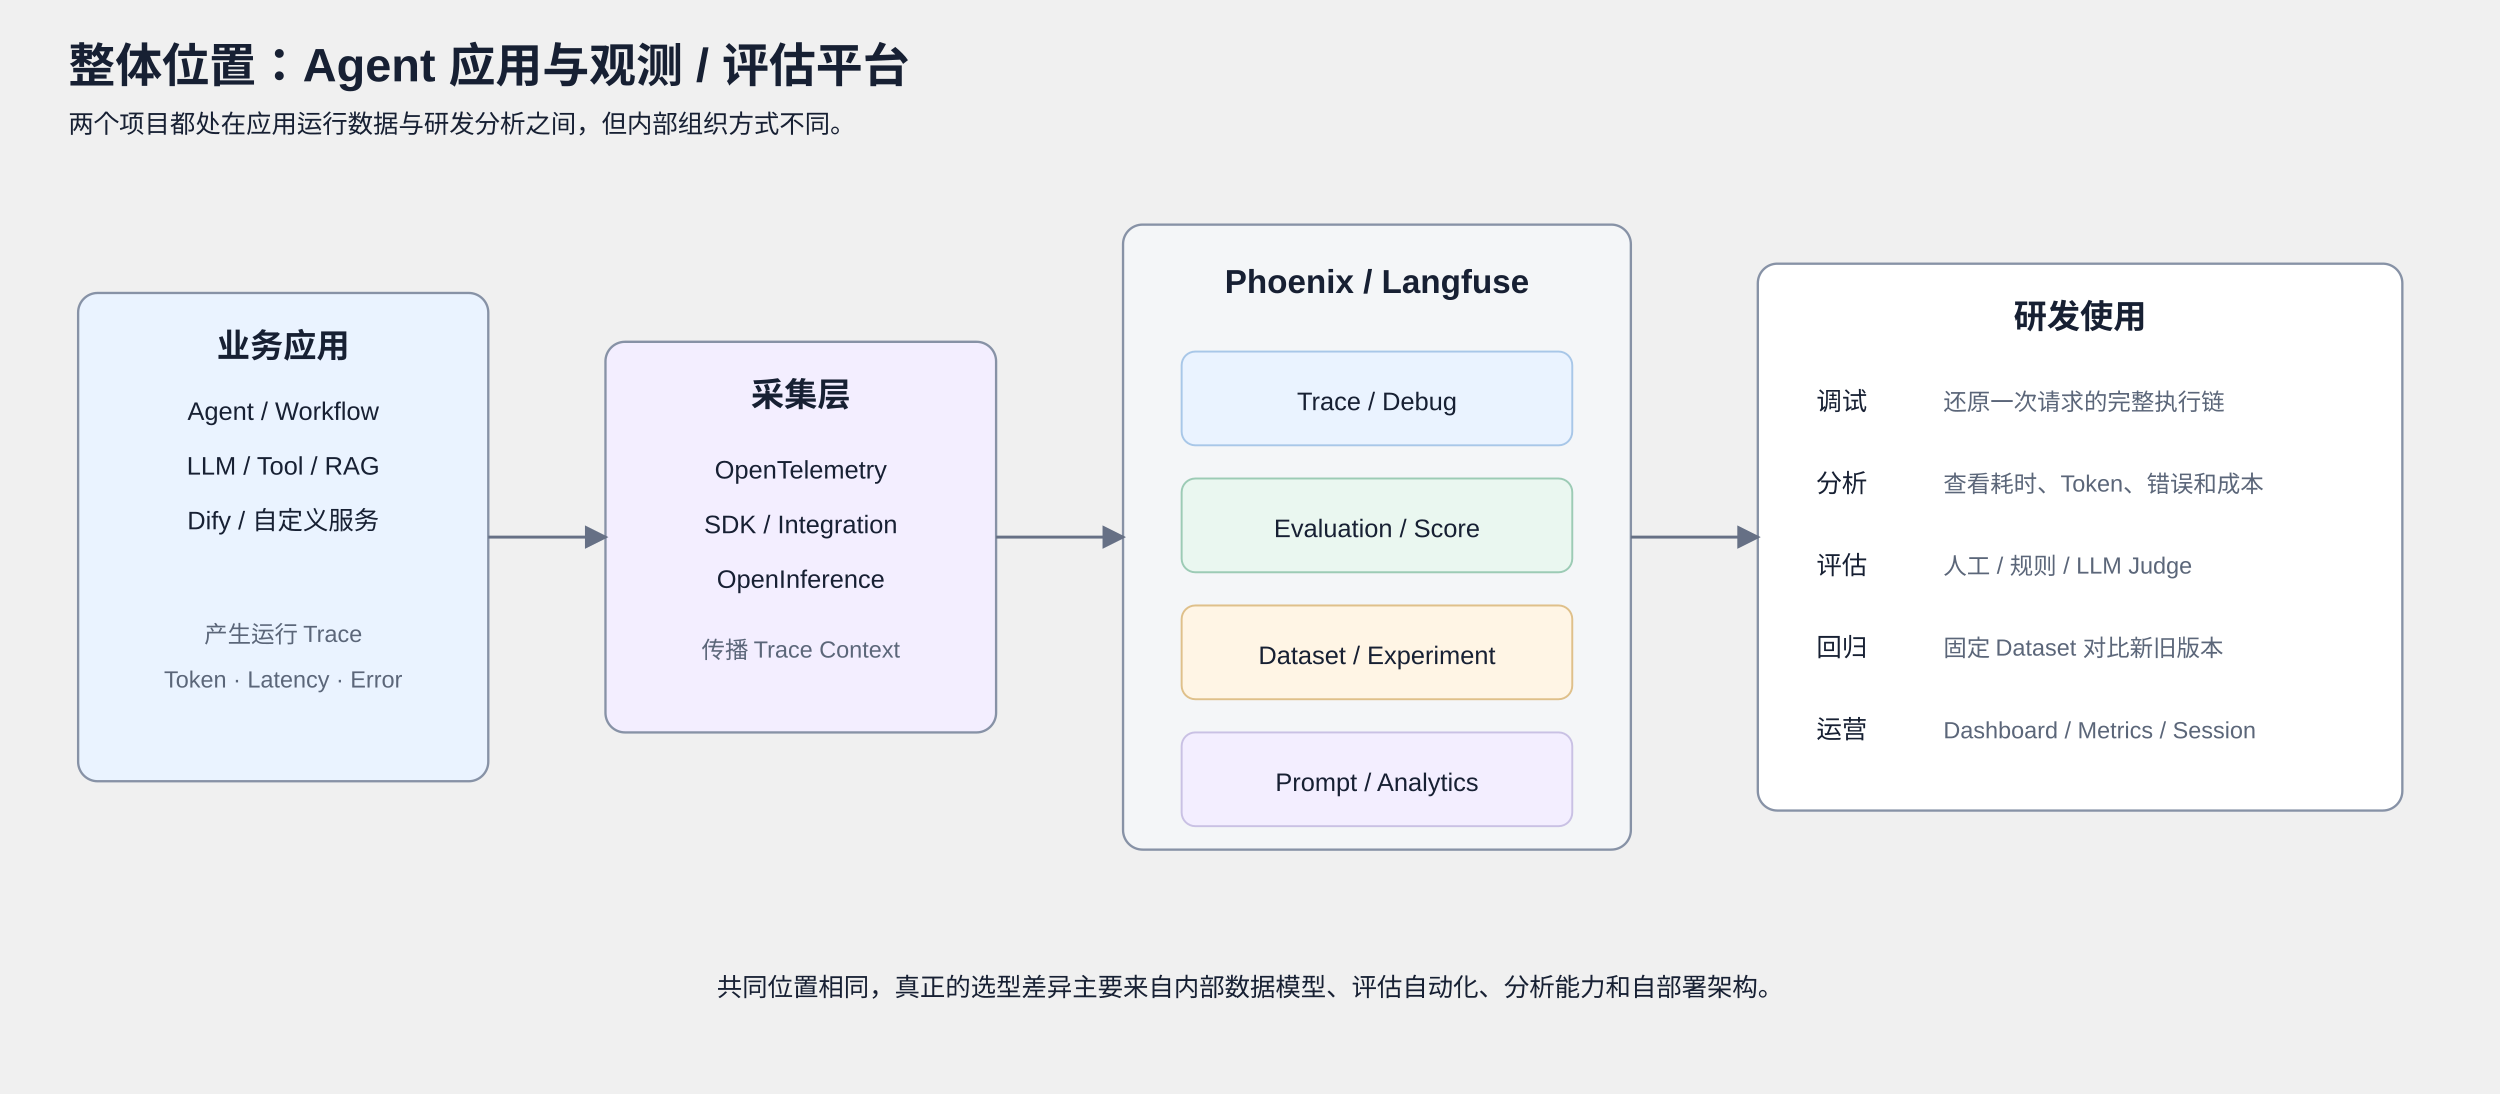
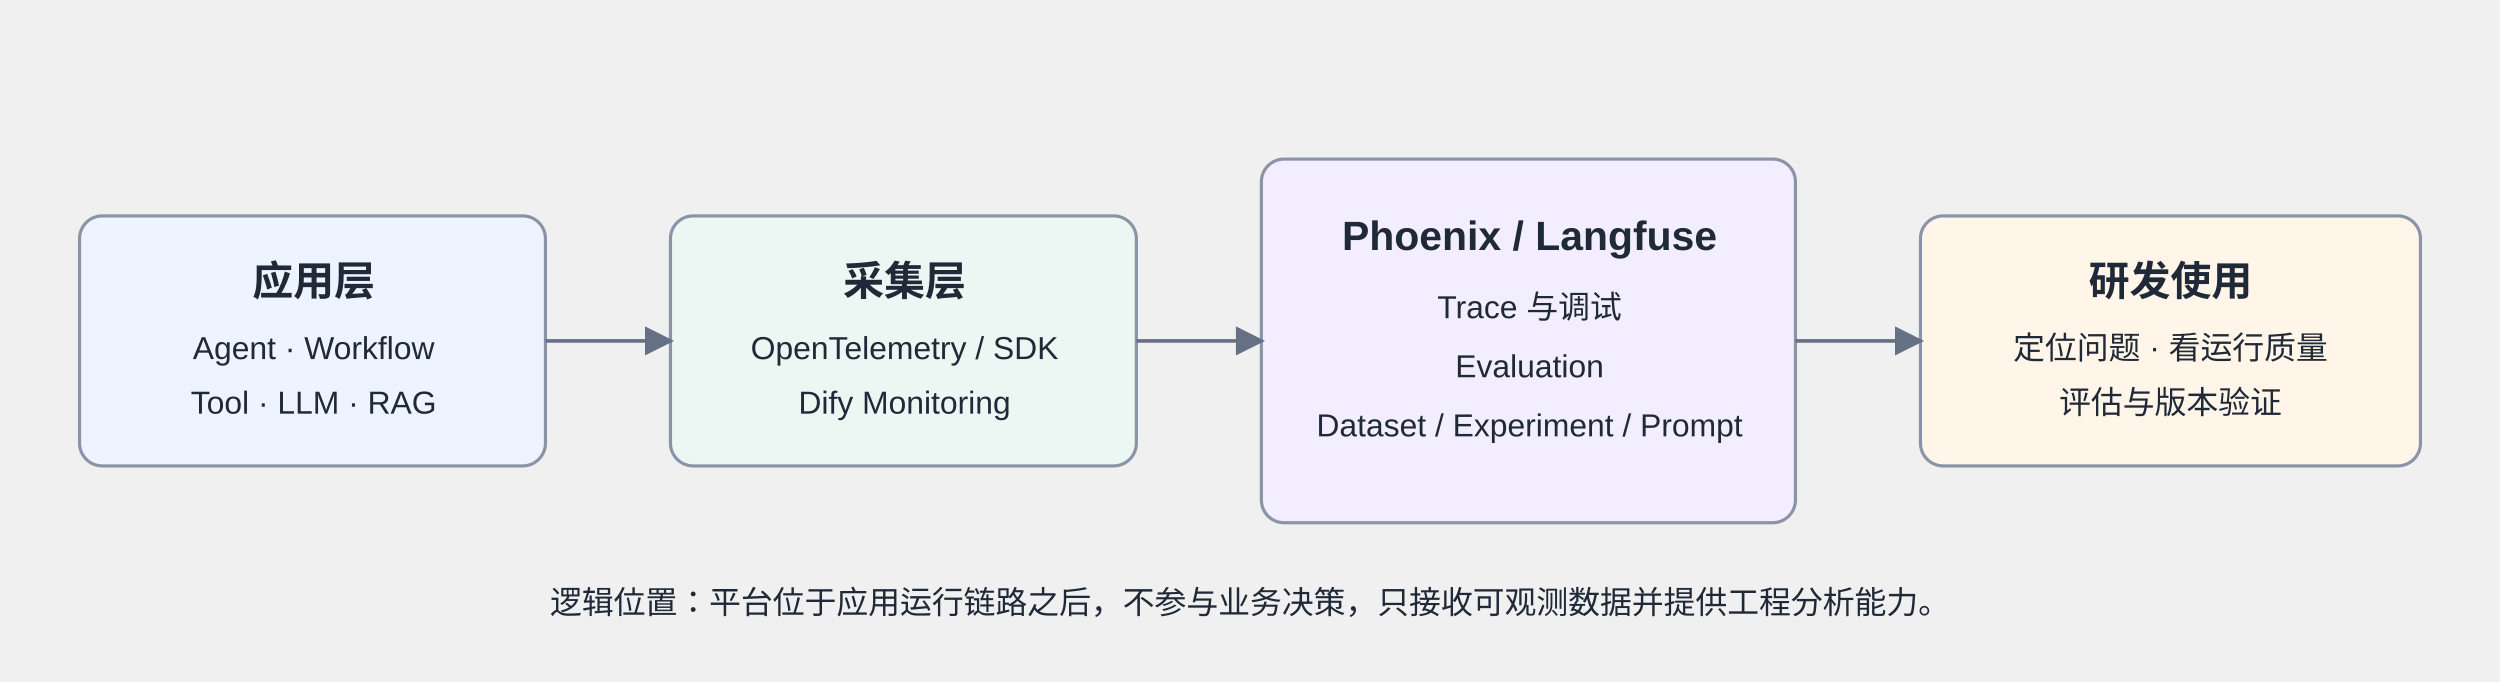
- <svg xmlns="http://www.w3.org/2000/svg" width="1280" height="560" viewBox="0 0 1280 560">
-   <style>
- text{font-family:Arial,"Microsoft YaHei",sans-serif;fill:#172033}.title{font-size:24px;font-weight:700}.h{font-size:17px;font-weight:700}.s{font-size:13px}.xs{font-size:12px;fill:#5b6679}.box{stroke:#8792a6;stroke-width:1.2;rx:10}.line{stroke:#667085;stroke-width:1.5;fill:none;marker-end:url(#a)}</style>
+ <svg xmlns="http://www.w3.org/2000/svg" width="1100" height="300" viewBox="0 0 1100 300">
+   <style>text{font-family:Arial,"Microsoft YaHei",sans-serif;fill:#1f2937}.t{font-size:18px;font-weight:700}.s{font-size:14px}.box{stroke:#8a94a6;stroke-width:1.4;rx:10}.line{stroke:#667085;stroke-width:1.6;fill:none;marker-end:url(#a)}</style>
  <defs>
    <marker id="a" markerWidth="8" markerHeight="8" refX="7" refY="4" orient="auto">
      <path d="M0,0 L8,4 L0,8 Z" fill="#667085" />
    </marker>
  </defs>
-   <text x="35" y="42" class="title">整体位置：Agent 应用与观测 / 评估平台</text>
-   <text x="35" y="68" class="s">两个项目都处在应用运行数据与研发分析之间，但内部组织方式不同。</text>
-   <rect x="40" y="150" width="210" height="250" class="box" fill="#EAF3FF" />
-   <text x="145" y="183" text-anchor="middle" class="h">业务应用</text>
-   <text x="145" y="215" text-anchor="middle" class="s">Agent / Workflow</text>
-   <text x="145" y="243" text-anchor="middle" class="s">LLM / Tool / RAG</text>
-   <text x="145" y="271" text-anchor="middle" class="s">Dify / 自定义服务</text>
-   <text x="145" y="329" text-anchor="middle" class="xs">产生运行 Trace</text>
-   <text x="145" y="352" text-anchor="middle" class="xs">Token · Latency · Error</text>
-   <rect x="310" y="175" width="200" height="200" class="box" fill="#F3EEFF" />
-   <text x="410" y="208" text-anchor="middle" class="h">采集层</text>
-   <text x="410" y="245" text-anchor="middle" class="s">OpenTelemetry</text>
-   <text x="410" y="273" text-anchor="middle" class="s">SDK / Integration</text>
-   <text x="410" y="301" text-anchor="middle" class="s">OpenInference</text>
-   <text x="410" y="337" text-anchor="middle" class="xs">传播 Trace Context</text>
-   <path d="M250 275 H310" class="line" />
-   <rect x="575" y="115" width="260" height="320" class="box" fill="#F4F6F8" />
-   <text x="705" y="150" text-anchor="middle" class="h">Phoenix / Langfuse</text>
-   <rect x="605" y="180" width="200" height="48" rx="7" fill="#EAF3FF" stroke="#a8c7e8" />
-   <text x="705" y="210" text-anchor="middle" class="s">Trace / Debug</text>
-   <rect x="605" y="245" width="200" height="48" rx="7" fill="#EAF7F0" stroke="#9ccbb5" />
-   <text x="705" y="275" text-anchor="middle" class="s">Evaluation / Score</text>
-   <rect x="605" y="310" width="200" height="48" rx="7" fill="#FFF5E5" stroke="#dfc08a" />
-   <text x="705" y="340" text-anchor="middle" class="s">Dataset / Experiment</text>
-   <rect x="605" y="375" width="200" height="48" rx="7" fill="#F3EEFF" stroke="#c9c1e4" />
-   <text x="705" y="405" text-anchor="middle" class="s">Prompt / Analytics</text>
-   <path d="M510 275 H575" class="line" />
-   <rect x="900" y="135" width="330" height="280" class="box" fill="#fff" />
-   <text x="1065" y="168" text-anchor="middle" class="h">研发使用</text>
-   <text x="930" y="210" class="s">调试</text>
-   <text x="995" y="210" class="xs">还原一次请求的完整执行链</text>
-   <text x="930" y="252" class="s">分析</text>
-   <text x="995" y="252" class="xs">查看耗时、Token、错误和成本</text>
-   <text x="930" y="294" class="s">评估</text>
-   <text x="995" y="294" class="xs">人工 / 规则 / LLM Judge</text>
-   <text x="930" y="336" class="s">回归</text>
-   <text x="995" y="336" class="xs">固定 Dataset 对比新旧版本</text>
-   <text x="930" y="378" class="s">运营</text>
-   <text x="995" y="378" class="xs">Dashboard / Metrics / Session</text>
-   <path d="M835 275 H900" class="line" />
-   <text x="640" y="510" text-anchor="middle" class="s">共同位置相同，真正的选型差异主要来自内部数据模型、评估自动化、分析能力和自部署架构。</text>
+   <rect x="35" y="95" width="205" height="110" class="box" fill="#EEF4FF" />
+   <text x="138" y="130" text-anchor="middle" class="t">应用层</text>
+   <text x="138" y="158" text-anchor="middle" class="s">Agent · Workflow</text>
+   <text x="138" y="182" text-anchor="middle" class="s">Tool · LLM · RAG</text>
+   <rect x="295" y="95" width="205" height="110" class="box" fill="#EAF7F3" />
+   <text x="398" y="130" text-anchor="middle" class="t">采集层</text>
+   <text x="398" y="158" text-anchor="middle" class="s">OpenTelemetry / SDK</text>
+   <text x="398" y="182" text-anchor="middle" class="s">Dify Monitoring</text>
+   <rect x="555" y="70" width="235" height="160" class="box" fill="#F3EEFF" />
+   <text x="673" y="110" text-anchor="middle" class="t">Phoenix / Langfuse</text>
+   <text x="673" y="140" text-anchor="middle" class="s">Trace 与调试</text>
+   <text x="673" y="166" text-anchor="middle" class="s">Evaluation</text>
+   <text x="673" y="192" text-anchor="middle" class="s">Dataset / Experiment / Prompt</text>
+   <rect x="845" y="95" width="220" height="110" class="box" fill="#FFF5E8" />
+   <text x="955" y="130" text-anchor="middle" class="t">研发使用</text>
+   <text x="955" y="158" text-anchor="middle" class="s">定位问题 · 看运行质量</text>
+   <text x="955" y="182" text-anchor="middle" class="s">评估与版本验证</text>
+   <path d="M240 150 H295" class="line" />
+   <path d="M500 150 H555" class="line" />
+   <path d="M790 150 H845" class="line" />
+   <text x="550" y="270" class="s" text-anchor="middle">逻辑位置：平台位于应用运行链路之后，不参与业务决策，只接收可观测数据并提供工程分析能力。</text>
</svg>
